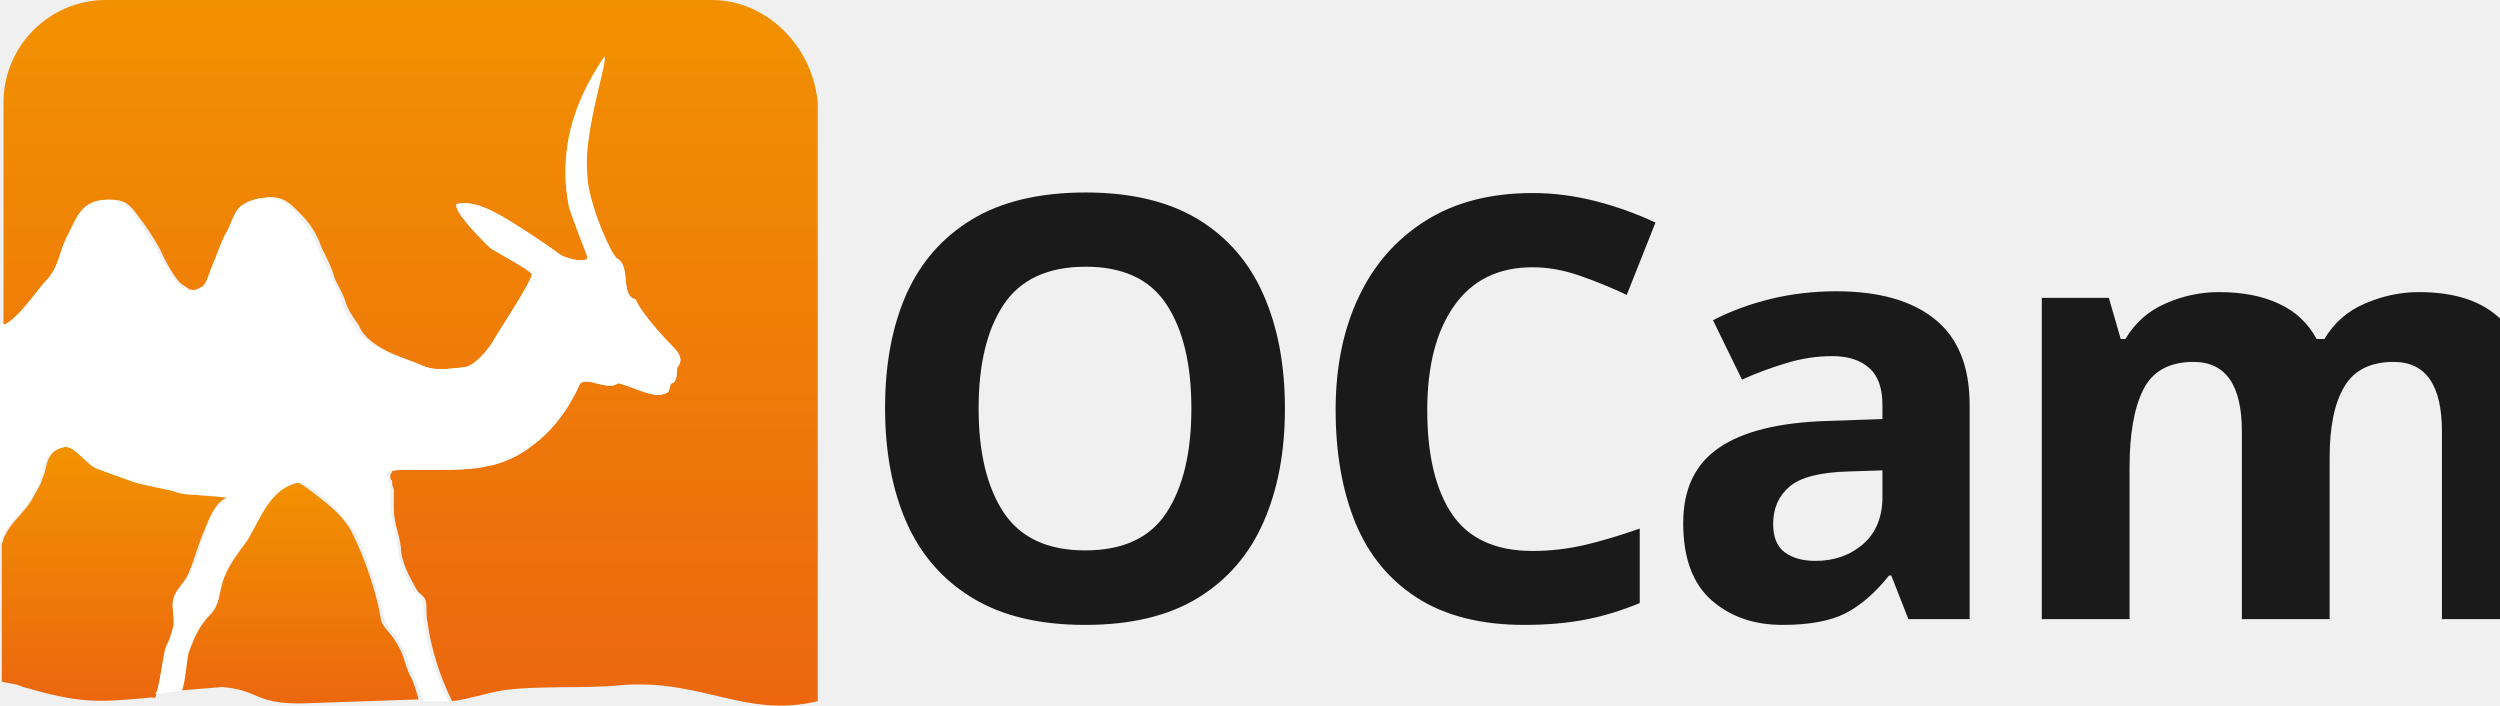
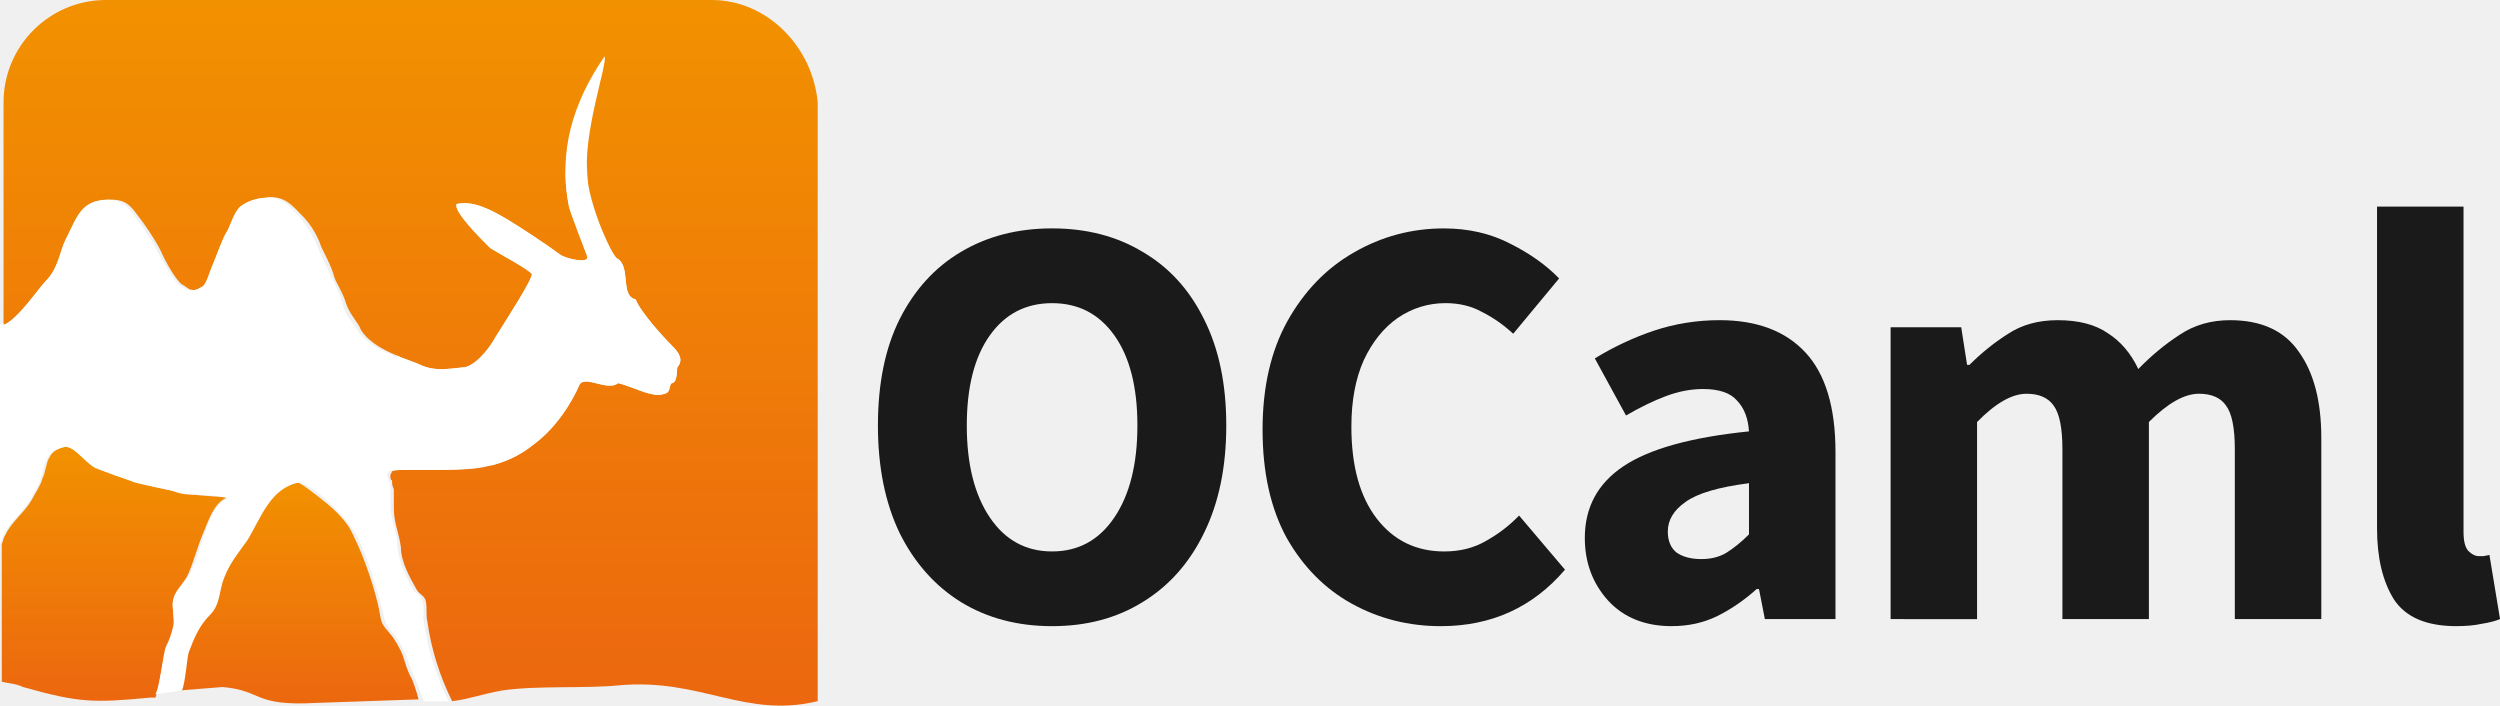
<svg xmlns="http://www.w3.org/2000/svg" version="1.1" id="Layer_1" x="0px" y="0px" viewBox="0 0 141.553 39.954" xml:space="preserve" width="141.553" height="39.954">
  <defs id="defs55">
    <linearGradient id="linearGradient1267" gradientUnits="userSpaceOnUse" x1="23.002" y1="42" x2="23.002" y2="2.046" gradientTransform="matrix(1,0,0,-1,0,42)">
      <stop offset="0" style="stop-color:#F29100" id="stop38-3" />
      <stop offset="1" style="stop-color:#EC670F" id="stop40-6" />
    </linearGradient>
  </defs>
  <style type="text/css" id="style18">
	.st0{fill:#FFFFFF;}
	.st1{fill:#484444;}
	.st2{fill:url(#SVGID_1_);}
	.st3{fill:url(#SVGID_00000019666355307410372800000003889290272895494073_);}
	.st4{fill:url(#SVGID_00000078009838544920653140000003022816676572672415_);}
	.st5{fill:url(#SVGID_00000155143267251231807990000005331660806572861321_);}
</style>
  <path class="st1" d="m 23.1,27.1 v 0 c 0,0 0,-0.1 0,0 z" id="path22" />
  <linearGradient id="SVGID_1_" gradientUnits="userSpaceOnUse" x1="23.042" y1="14.934" x2="23.042" y2="14.883" gradientTransform="matrix(1,0,0,-1,0.1,42)">
    <stop offset="0" style="stop-color:#F29100" id="stop24" />
    <stop offset="1" style="stop-color:#EC670F" id="stop26" />
  </linearGradient>
  <path class="st2" d="m 23.1,27.1 v 0 c 0,0 0,-0.1 0,0 z" id="path29" style="fill:url(#SVGID_1_)" />
  <linearGradient id="SVGID_00000159432202981495199820000013440889407401948575_" gradientUnits="userSpaceOnUse" x1="16.903" y1="14.617" x2="16.903" y2="2.071" gradientTransform="matrix(1,0,0,-1,0.1,42)">
    <stop offset="0" style="stop-color:#F29100" id="stop31" />
    <stop offset="1" style="stop-color:#EC670F" id="stop33" />
  </linearGradient>
  <path style="fill:url(#SVGID_00000159432202981495199820000013440889407401948575_)" d="m 23.3,38.4 c -0.2,-0.3 -0.4,-1 -0.5,-1.3 -0.1,-0.3 -0.5,-1 -0.7,-1.2 C 21.7,35.4 21.6,35.4 21.5,34.7 21.3,33.6 20.7,31.7 20,30.3 19.7,29.6 19.1,29 18.5,28.5 18,28.1 17,27.3 16.8,27.3 c -1.7,0.3 -2.2,2 -3,3.3 -0.4,0.7 -0.9,1.3 -1.3,2.1 -0.3,0.7 -0.3,1.5 -0.8,2.1 -0.6,0.6 -0.9,1.3 -1.2,2.1 -0.1,0.2 -0.2,1.8 -0.4,2.2 v 0 l 2.5,-0.2 c 2.3,0.2 1.7,1.1 5.3,0.9 l 5.8,-0.2 c -0.1,-0.4 -0.3,-1 -0.4,-1.2 z" id="path36" />
  <linearGradient id="SVGID_00000089567650013081133770000010991480540068032155_" gradientUnits="userSpaceOnUse" x1="23.002" y1="42" x2="23.002" y2="2.046" gradientTransform="matrix(1,0,0,-1,0.1,42)">
    <stop offset="0" style="stop-color:#F29100" id="stop38" />
    <stop offset="1" style="stop-color:#EC670F" id="stop40" />
  </linearGradient>
  <path style="fill:url(#SVGID_00000089567650013081133770000010991480540068032155_)" d="M 40.3,0 H 6 C 2.8,0 0.2,2.6 0.2,5.8 v 12.6 c 0.8,-0.3 2,-2.1 2.4,-2.5 0.7,-0.7 0.8,-1.7 1.1,-2.3 0.7,-1.4 0.9,-2.3 2.5,-2.3 0.8,0 1.1,0.2 1.6,0.9 0.4,0.5 1,1.4 1.3,2 0.3,0.7 0.9,1.7 1.2,1.9 0.2,0.1 0.4,0.3 0.5,0.3 0.3,0.1 0.5,-0.1 0.7,-0.2 0.2,-0.2 0.3,-0.6 0.5,-1.1 0.3,-0.7 0.6,-1.6 0.8,-1.9 0.3,-0.5 0.4,-1.1 0.8,-1.5 0.5,-0.4 1.2,-0.5 1.4,-0.5 1.1,-0.2 1.6,0.5 2.1,1 0.3,0.3 0.8,0.9 1.1,1.8 0.3,0.6 0.6,1.2 0.7,1.6 0.1,0.4 0.5,0.9 0.7,1.6 0.2,0.6 0.7,1.1 0.8,1.4 0,0 0.3,0.8 2,1.5 0.4,0.2 1.1,0.4 1.5,0.6 0.7,0.3 1.4,0.2 2.3,0.1 0.6,0 1.459,-0.961 1.864,-1.73 0.612,-0.981 2.055,-3.199 2.054,-3.557 -0.253,-0.298 -1.5,-0.952 -2.358,-1.468 -0.565,-0.559 -2.105,-2.095 -1.905,-2.495 0.9,-0.215 1.916,0.304 2.862,0.866 0.575,0.342 2.059,1.303 2.986,1.99 0.342,0.253 1.71,0.548 1.542,0.094 -0.095,-0.256 -0.978,-2.538 -1.032,-2.813 -0.594,-3.017 0.346,-3.729 0.693,-3.354 0.235,0.255 0.315,0.273 0.359,1.836 0.052,1.824 1.389,4.259 1.661,4.454 0.829,0.434 0.161,2.123 1.061,2.323 0.317,0.778 1.631,2.197 2.131,2.697 0.3,0.3 0.613,0.731 0.229,1.156 -0.027,0.838 -0.165,0.858 -0.365,0.922 -0.134,0.462 -0.048,0.54 -0.651,0.636 -0.63,0.027 -1.491,-0.449 -2.33,-0.669 C 34.4,22.188 33.1,21.2 32.8,21.8 c 0,0 -0.8,2 -2.5,3.3 -0.4,0.3 -1.3,1.1 -3.2,1.4 -0.8,0.1 -1.6,0.1 -2.5,0.1 h -1.3 c -0.3,0 -1.1,0 -1.1,0.1 l -0.1,0.2 c 0,0.1 0,0.3 0.1,0.3 0,0.2 0,0.3 0.1,0.5 v 1.1 c 0,0.8 0.3,1.4 0.4,2.2 0,0.8 0.5,1.7 0.9,2.4 0.2,0.3 0.4,0.3 0.5,0.6 0.1,0.4 0,0.8 0.1,1.2 0.2,1.5 0.7,3.1 1.4,4.5 v 0 c 0.9,-0.1 1.7,-0.4 2.8,-0.6 2,-0.3 4.8,-0.1 6.7,-0.3 4.6,-0.4 7.1,1.9 11.2,0.9 V 5.8 C 46,2.6 43.4,0 40.3,0 Z M 23.1,27.1 c 0,-0.1 0,0 0,0 z" id="path43" />
  <linearGradient id="SVGID_00000104673081434150911260000016506419810385994163_" gradientUnits="userSpaceOnUse" x1="6.407" y1="16.486" x2="6.407" y2="2.322" gradientTransform="matrix(1,0,0,-1,0.1,42)">
    <stop offset="0" style="stop-color:#F29100" id="stop45" />
    <stop offset="1" style="stop-color:#EC670F" id="stop47" />
  </linearGradient>
  <path style="fill:url(#SVGID_00000104673081434150911260000016506419810385994163_)" d="m 10.7,32.4 c 0.3,-0.7 0.5,-1.5 0.8,-2.2 0.3,-0.7 0.6,-1.7 1.3,-2 C 12.7,28.1 11.4,28.1 11,28 10.6,28 10.2,27.9 9.9,27.8 9.2,27.7 8.4,27.5 7.7,27.3 7.3,27.2 5.8,26.7 5.5,26.5 4.8,26.2 4.3,25.3 3.7,25.3 3.3,25.4 3,25.5 2.8,25.9 2.6,26.2 2.6,26.7 2.4,27.1 2.3,27.5 2,27.9 1.8,28.3 1.4,29 0.6,29.6 0.3,30.3 0.2,30.4 0.2,30.6 0.1,30.8 v 7.8 c 0.4,0.1 0.8,0.1 1.2,0.3 3.2,0.9 4,0.9 7.2,0.6 h 0.3 v 0 C 9,39 9.2,37.3 9.4,36.8 c 0.1,-0.4 0.3,-0.7 0.4,-1.1 0.1,-0.4 0,-0.8 0,-1.1 -0.2,-1.1 0.6,-1.4 0.9,-2.2 z" id="path50" />
  <path id="path20-5" style="display:inline;fill:#ffffff;stroke-width:1" class="st0" d="m 32.213,11.691 c 0.054,0.275 0.937,2.559 1.031,2.814 0.168,0.454 -1.199,0.158 -1.541,-0.096 -0.927,-0.687 -2.411,-1.646 -2.986,-1.988 -0.945,-0.562 -1.962,-1.083 -2.861,-0.867 -0.2,0.4 1.339,1.937 1.904,2.496 0.858,0.517 2.104,1.169 2.357,1.467 0.001,0.358 -1.443,2.578 -2.055,3.559 -0.405,0.769 -1.263,1.73 -1.863,1.73 -0.9,0.1 -1.599,0.198 -2.299,-0.102 -0.384,-0.192 -1.035,-0.384 -1.441,-0.576 v 0.105 c -0.101,-0.043 -0.196,-0.086 -0.26,-0.129 -1.7,-0.7 -2,-1.5 -2,-1.5 -0.2,-0.3 -0.699,-0.8 -0.799,-1.4 -0.2,-0.7 -0.501,-1.3 -0.701,-1.6 -0.1,-0.4 -0.499,-1 -0.699,-1.6 -0.3,-0.8 -0.8,-1.401 -1.1,-1.801 -0.421,-0.421 -0.847,-0.976 -1.625,-1.025 -0.089,0.004 -0.177,0.007 -0.275,0.025 -0.2,0 -0.9,0.1 -1.4,0.5 -0.4,0.4 -0.501,1 -0.801,1.5 -0.2,0.3 -0.499,1.2 -0.799,1.9 -0.2,0.5 -0.3,0.9 -0.5,1.1 -0.184,0.092 -0.372,0.258 -0.633,0.209 -0.082,0.019 -0.167,0.026 -0.268,-0.008 -0.2,-0.1 -0.4,-0.201 -0.5,-0.301 C 9.9,15.905 9.3,15.005 8.9,14.205 8.6,13.605 8,12.705 7.6,12.205 7.123,11.538 6.816,11.333 6.098,11.314 c -1.499,0.041 -1.715,0.924 -2.398,2.291 -0.3,0.6 -0.4,1.601 -1.1,2.301 -0.4,0.4 -1.6,2.2 -2.4,2.5 v -0.111 C 0.132,18.336 0.063,18.383 0,18.406 v 12.4 c 0.1,-0.2 0.099,-0.3 0.199,-0.5 0.3,-0.7 1.1,-1.3 1.5,-2 0.2,-0.4 0.5,-0.801 0.6,-1.201 0.1,-0.3 0.2,-0.899 0.4,-1.199 0.2,-0.4 0.6,-0.5 0.9,-0.6 0.6,-0.1 1.101,0.799 1.801,1.199 0.3,0.1 1.699,0.601 2.199,0.801 0.7,0.2 1.499,0.3 2.199,0.5 0.5,0.2 0.901,0.199 1.301,0.199 0.4,0 1.701,0.099 1.801,0.199 -0.7,0.3 -1.101,1.3 -1.301,2 -0.3,0.7 -0.401,1.501 -0.801,2.201 -0.4,0.8 -1.1,1.1 -1,2 0,0.4 0.1,0.7 0,1.1 -0.1,0.4 -0.198,0.7 -0.398,1.1 -0.2,0.5 -0.302,2.201 -0.602,2.701 l 1.5,-0.201 c 0.2,-0.4 0.3,-1.999 0.4,-2.199 0.3,-0.8 0.601,-1.5 1.201,-2.1 0.6,-0.6 0.499,-1.402 0.799,-2.102 0.3,-0.8 0.801,-1.4 1.301,-2.1 0.8,-1.3 1.3,-2.999 3,-3.299 0.2,0 1.199,0.699 1.699,1.199 0.5,0.5 1.1,1.101 1.5,1.801 0.7,1.4 1.2,3.298 1.5,4.398 0.1,0.6 0.2,0.701 0.6,1.201 0.2,0.2 0.601,0.899 0.701,1.199 0.1,0.3 0.3,0.901 0.5,1.301 C 23.6,38.606 23.8,39.205 24,39.705 h 1.4 C 24.7,38.305 24.2,36.705 24,35.205 23.9,34.805 24.1,34.406 23.9,34.006 c -0.1,-0.3 -0.3,-0.4 -0.5,-0.6 C 23,32.706 22.6,31.806 22.5,31.006 22.5,30.206 22.2,29.607 22.1,28.807 v -1.102 c 0,-0.2 3.91e-4,-0.3 -0.1,-0.5 0,0 3.9e-4,-0.199 -0.1,-0.299 l 0.1,-0.201 c 0,-0.1 0.8,-0.1 1.1,-0.1 h 0.199 1.102 c 0.9,0 1.7,3.91e-4 2.5,-0.1 0.274,-0.043 0.52,-0.099 0.754,-0.16 h 0.199 c 1.389,-0.362 2.103,-0.983 2.445,-1.24 1.7,-1.3 2.5,-3.299 2.5,-3.299 0.3,-0.6 1.601,0.387 2.201,-0.113 0.839,0.219 1.701,0.697 2.33,0.67 0.603,-0.096 0.516,-0.175 0.65,-0.637 0.2,-0.063 0.339,-0.083 0.365,-0.922 0.384,-0.424 0.071,-0.856 -0.229,-1.156 C 37.617,19.148 36.303,17.729 35.986,16.951 35.086,16.751 35.755,15.063 34.926,14.629 34.654,14.434 33.496,11.983 33.266,10.174 32.939,7.613 34.459,3.453 34.223,3.199 32.425,5.839 31.604,8.567 32.213,11.691 Z" />
-   <text xml:space="preserve" style="font-size:33.316px;line-height:0;font-family:inter;-inkscape-font-specification:inter;letter-spacing:-1.01px;opacity:1;fill:#1a1a1a;stroke-width:2.776" x="48.177" y="35.054" id="text310">
-     <tspan id="tspan308" x="48.177" y="35.054" style="font-style:normal;font-variant:normal;font-weight:bold;font-stretch:normal;font-family:'Source Sans Pro';-inkscape-font-specification:'Source Sans Pro Bold';fill:#1a1a1a;stroke-width:2.776">OCaml</tspan>
-   </text>
+   <g aria-label="OCaml" id="text310" style="font-size:33.316px;line-height:0;font-family:inter;-inkscape-font-specification:inter;letter-spacing:-1.01px;opacity:1;fill:#1a1a1a;stroke-width:2.776">
+     <path d="m 59.571,35.454 q -2.932,0 -5.164,-1.366 -2.199,-1.366 -3.465,-3.898 -1.233,-2.565 -1.233,-6.097 0,-3.565 1.233,-6.03 1.266,-2.499 3.465,-3.798 2.232,-1.333 5.164,-1.333 2.932,0 5.131,1.333 2.232,1.299 3.465,3.798 1.266,2.499 1.266,6.03 0,3.531 -1.266,6.097 -1.233,2.532 -3.465,3.898 -2.199,1.366 -5.131,1.366 z m 0,-4.231 q 2.232,0 3.531,-1.932 1.299,-1.932 1.299,-5.197 0,-3.265 -1.299,-5.097 -1.299,-1.832 -3.531,-1.832 -2.232,0 -3.531,1.832 -1.299,1.832 -1.299,5.097 0,3.265 1.299,5.197 1.299,1.932 3.531,1.932 z" style="font-weight:bold;font-family:'Source Sans Pro';-inkscape-font-specification:'Source Sans Pro Bold'" id="path496" />
+     <path d="m 81.583,35.454 q -2.732,0 -5.031,-1.266 -2.299,-1.266 -3.698,-3.731 -1.366,-2.499 -1.366,-6.13 0,-3.598 1.399,-6.13 1.433,-2.565 3.765,-3.898 2.365,-1.366 5.097,-1.366 2.099,0 3.765,0.866 1.666,0.833 2.765,1.966 l -2.599,3.132 q -0.833,-0.766 -1.766,-1.233 -0.9,-0.5 -2.066,-0.5 -1.466,0 -2.699,0.833 -1.199,0.833 -1.932,2.399 -0.7,1.566 -0.7,3.765 0,3.332 1.433,5.197 1.433,1.866 3.831,1.866 1.333,0 2.365,-0.6 1.066,-0.6 1.866,-1.433 l 2.599,3.065 q -2.732,3.198 -7.03,3.198 z" style="font-weight:bold;font-family:'Source Sans Pro';-inkscape-font-specification:'Source Sans Pro Bold'" id="path498" />
+     <path d="m 94.665,35.454 q -2.265,0 -3.598,-1.433 -1.333,-1.466 -1.333,-3.565 0,-2.599 2.199,-4.065 2.199,-1.466 7.096,-1.966 -0.067,-1.099 -0.666,-1.732 -0.566,-0.666 -1.932,-0.666 -1.033,0 -2.099,0.4 -1.066,0.4 -2.265,1.099 l -1.766,-3.232 q 1.566,-0.966 3.332,-1.566 1.799,-0.6 3.731,-0.6 3.165,0 4.864,1.832 1.699,1.832 1.699,5.63 v 9.462 h -3.998 l -0.333,-1.699 h -0.133 q -1.033,0.933 -2.232,1.533 -1.166,0.566 -2.565,0.566 z m 1.666,-3.798 q 0.833,0 1.433,-0.366 0.633,-0.4 1.266,-1.033 v -2.898 q -2.599,0.333 -3.598,1.066 -0.999,0.7 -0.999,1.666 0,0.8 0.5,1.199 0.533,0.366 1.399,0.366 z" style="font-weight:bold;font-family:'Source Sans Pro';-inkscape-font-specification:'Source Sans Pro Bold'" id="path500" />
+     <path d="M 107.048,35.054 V 18.529 h 3.998 l 0.333,2.132 h 0.133 q 1.033,-1.033 2.199,-1.766 1.166,-0.766 2.799,-0.766 1.766,0 2.832,0.733 1.099,0.7 1.732,2.032 1.099,-1.133 2.332,-1.932 1.233,-0.833 2.865,-0.833 2.665,0 3.898,1.799 1.266,1.766 1.266,4.864 v 10.261 h -4.897 v -9.628 q 0,-1.799 -0.5,-2.465 -0.466,-0.666 -1.533,-0.666 -1.233,0 -2.832,1.599 v 11.161 h -4.897 v -9.628 q 0,-1.799 -0.5,-2.465 -0.466,-0.666 -1.533,-0.666 -1.233,0 -2.799,1.599 v 11.161 z" style="font-weight:bold;font-family:'Source Sans Pro';-inkscape-font-specification:'Source Sans Pro Bold'" id="path502" />
+     <path d="m 139.088,35.454 q -2.532,0 -3.531,-1.499 -0.966,-1.533 -0.966,-4.031 V 11.699 h 4.897 V 30.123 q 0,0.766 0.267,1.066 0.3,0.3 0.6,0.3 0.167,0 0.267,0 0.133,-0.033 0.333,-0.067 l 0.6,3.631 q -0.4,0.167 -1.033,0.267 -0.6,0.133 -1.433,0.133 z" style="font-weight:bold;font-family:'Source Sans Pro';-inkscape-font-specification:'Source Sans Pro Bold'" id="path504" />
+   </g>
</svg>
